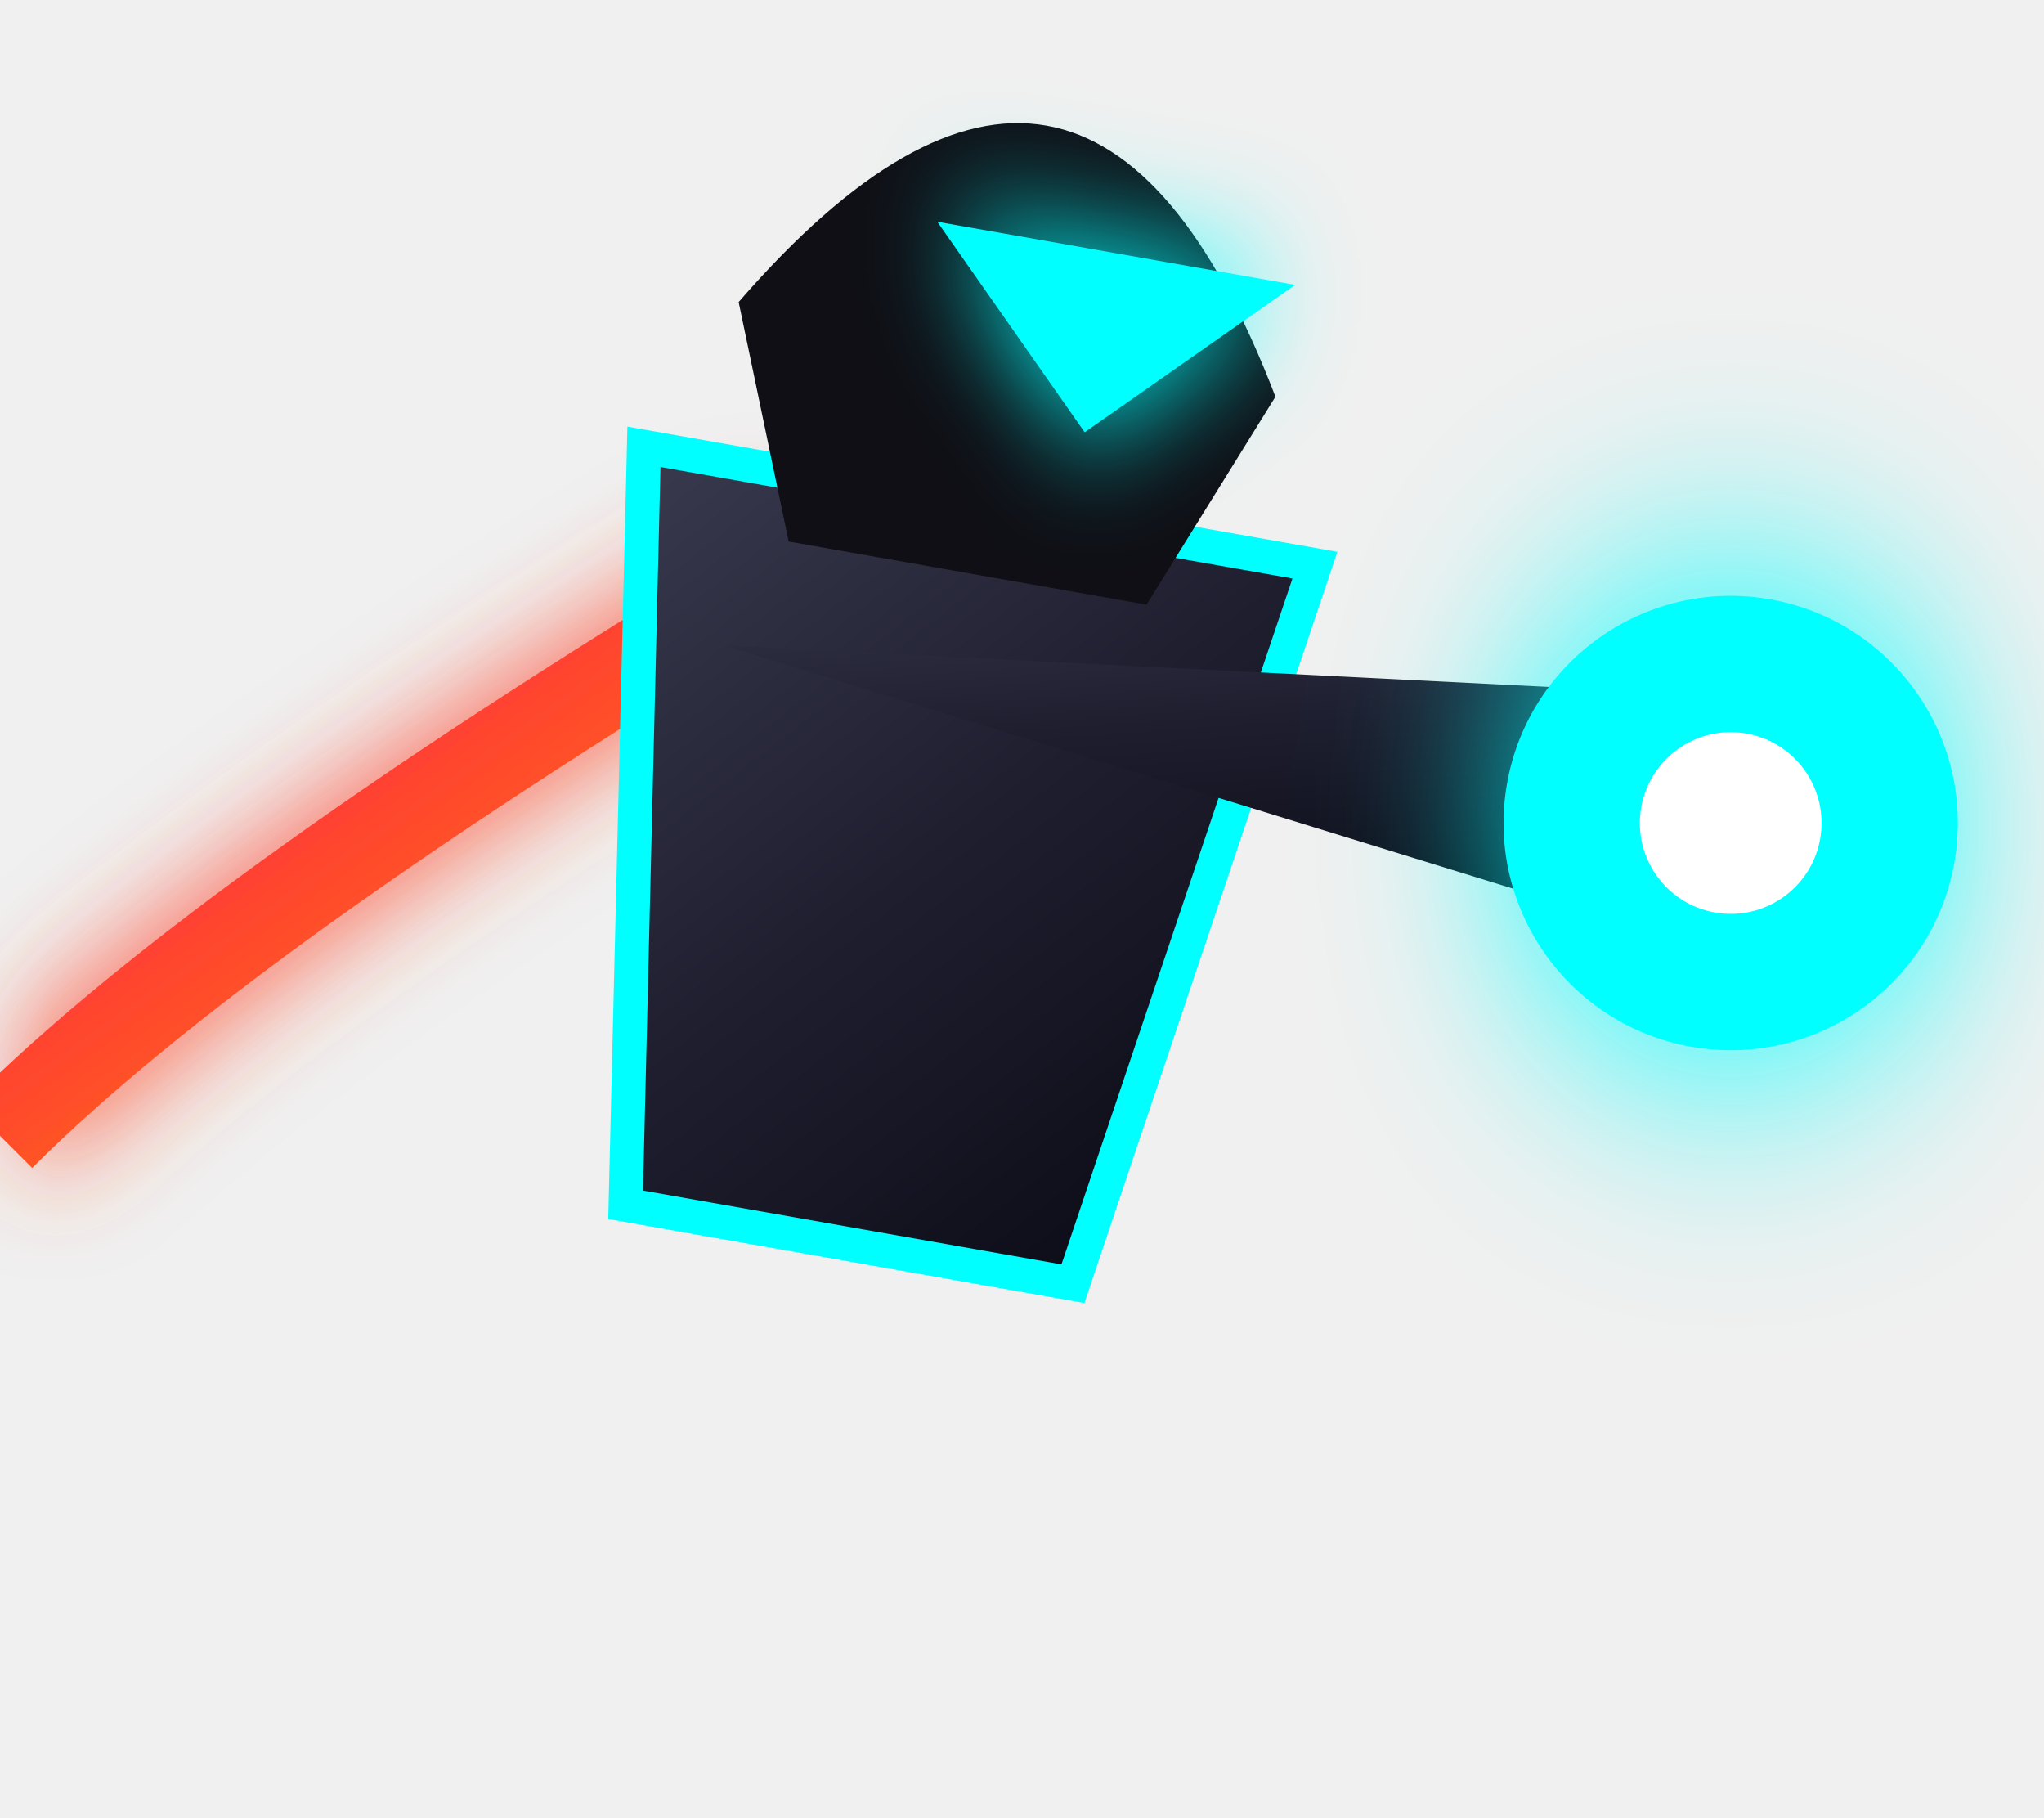
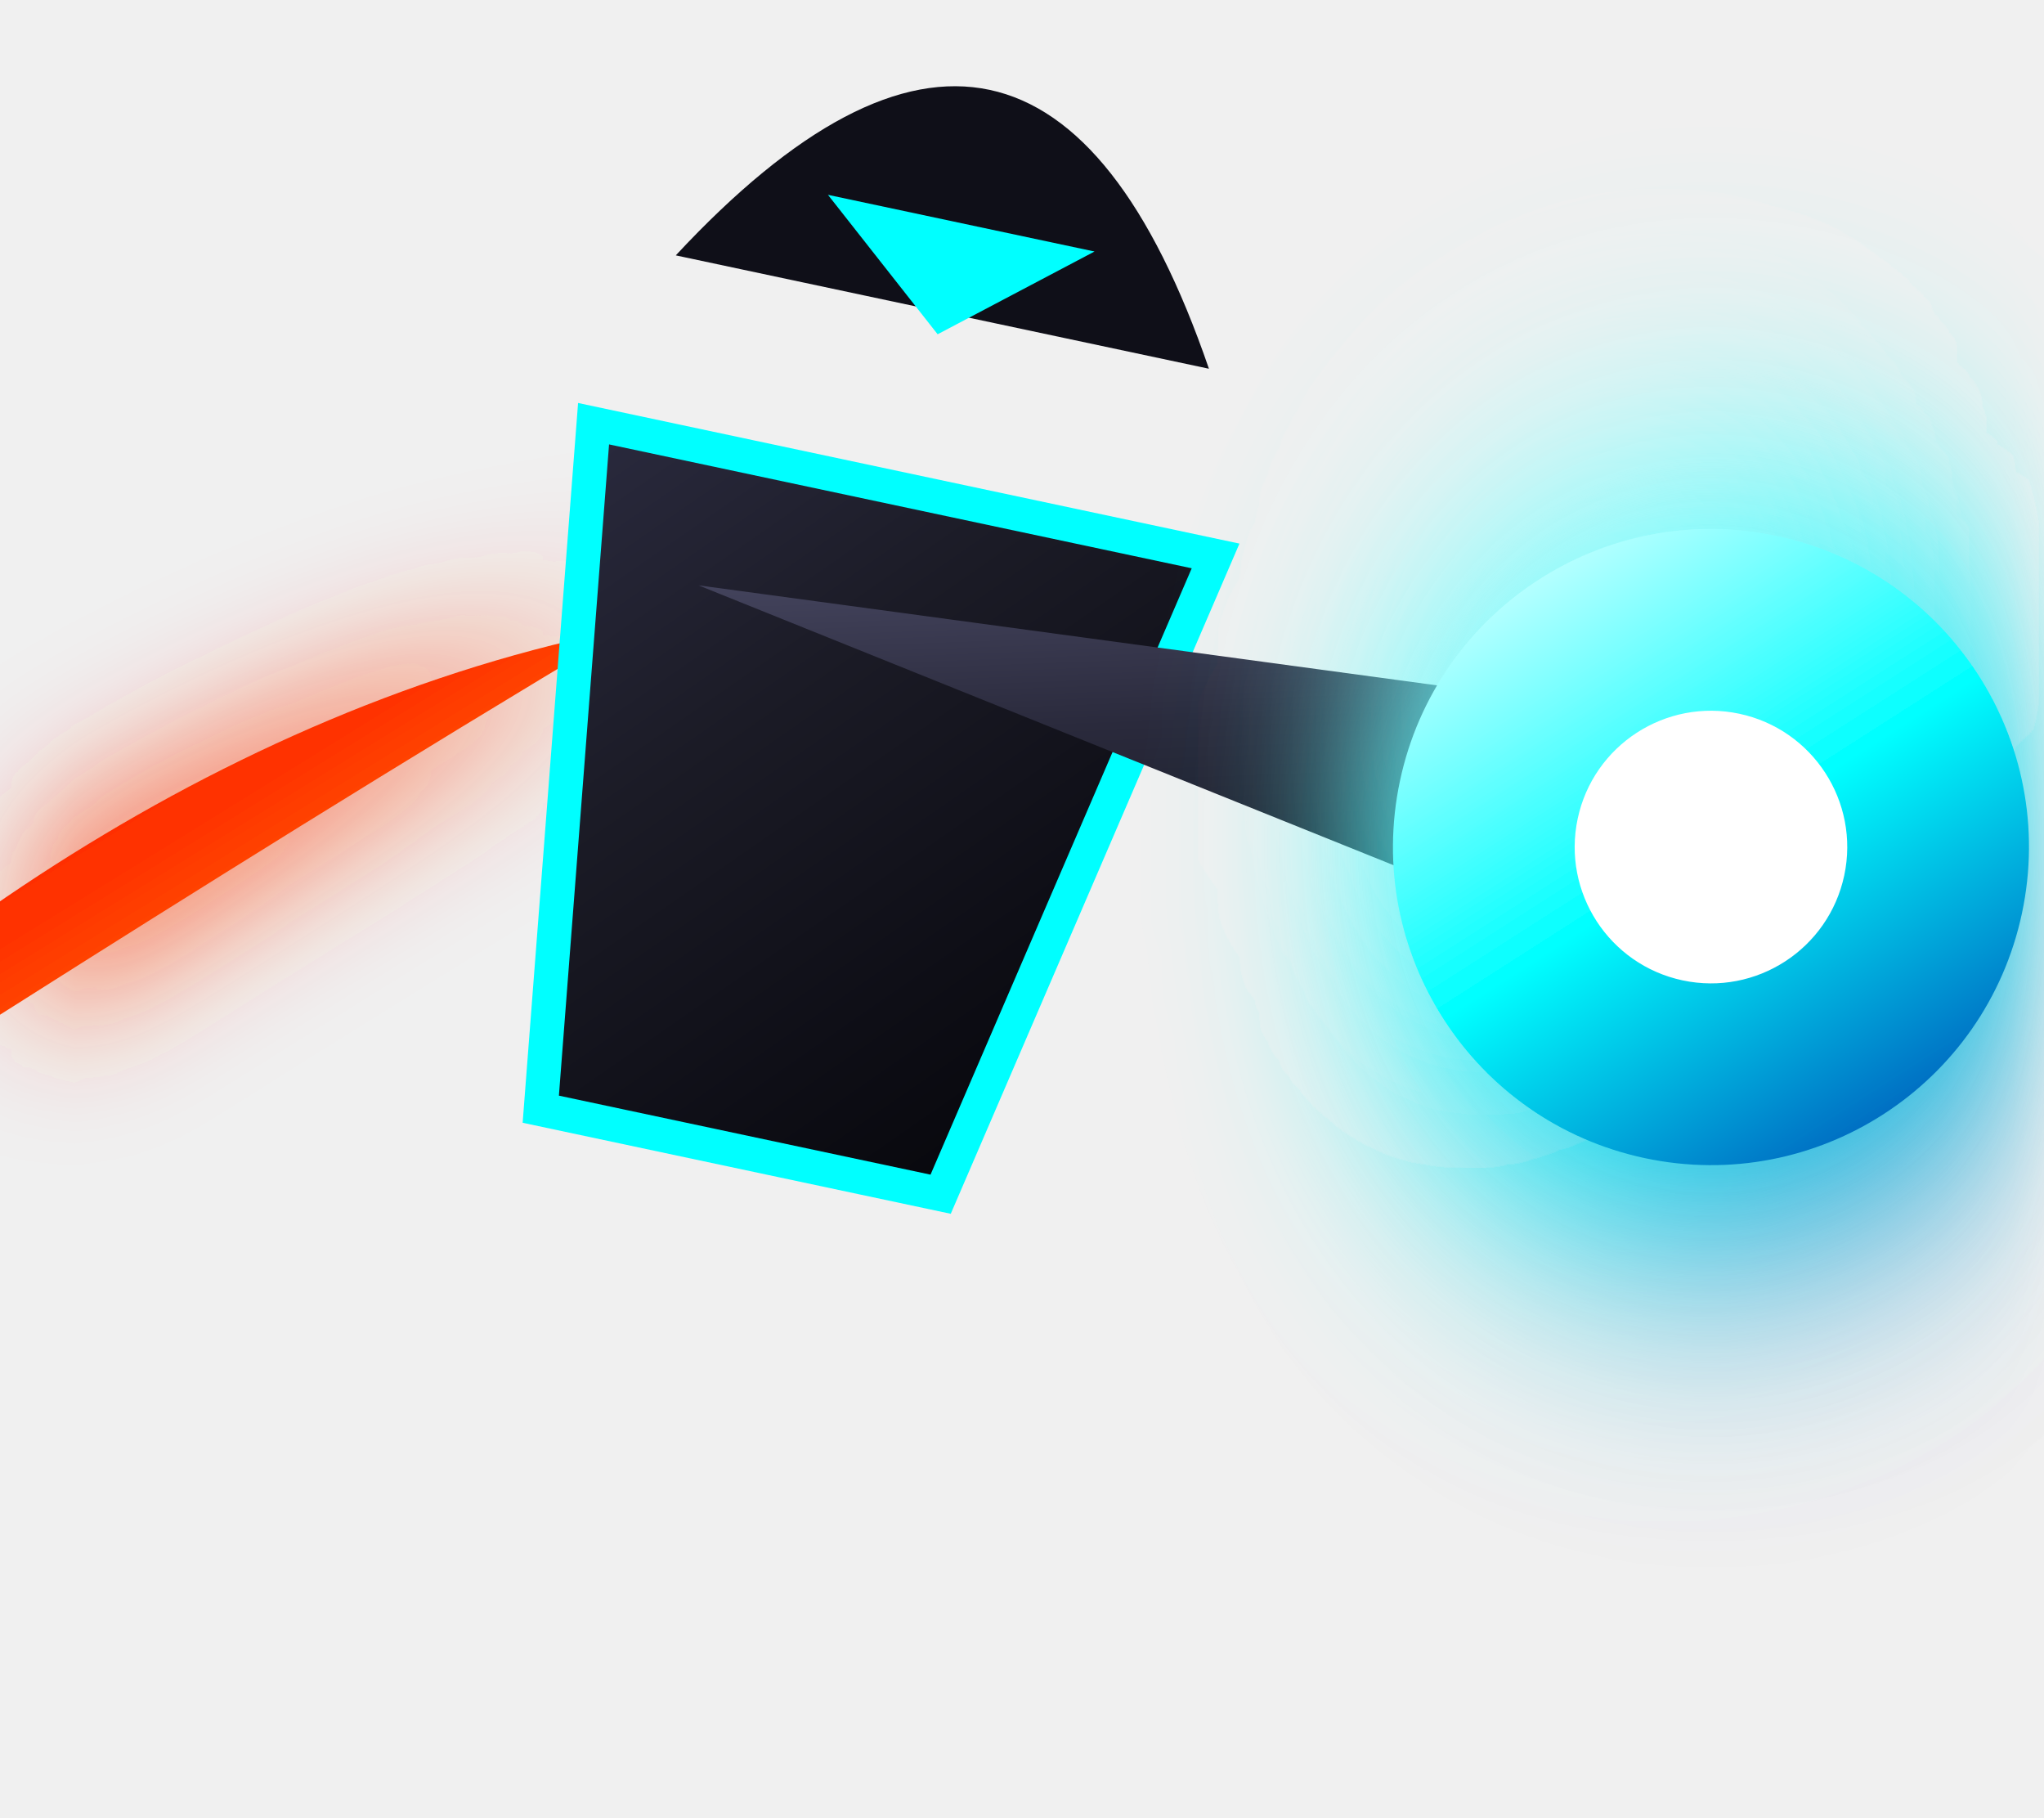
<svg xmlns="http://www.w3.org/2000/svg" viewBox="0 0 90 80" width="90" height="80">
  <defs>
-     <filter id="glow" x="-50%" y="-50%" width="200%" height="200%">
-       <feGaussianBlur stdDeviation="2.5" result="blur" />
-       <feComposite in="SourceGraphic" in2="blur" operator="over" />
+     <filter id="cyanGlow" x="-50%" y="-50%" width="200%" height="200%">
+       <feGaussianBlur stdDeviation="3" result="blur" />
+       <feMerge>
+         <feMergeNode in="blur" />
+         <feMergeNode in="SourceGraphic" />
+       </feMerge>
    </filter>
-     <filter id="heavyGlow" x="-50%" y="-50%" width="200%" height="200%">
-       <feGaussianBlur stdDeviation="5" result="blur" />
-       <feComposite in="SourceGraphic" in2="blur" operator="over" />
+     <filter id="heavyCyanGlow" x="-80%" y="-80%" width="260%" height="260%">
+       <feGaussianBlur stdDeviation="6" result="blur1" />
+       <feGaussianBlur stdDeviation="2" result="blur2" />
+       <feMerge>
+         <feMergeNode in="blur1" />
+         <feMergeNode in="blur2" />
+         <feMergeNode in="SourceGraphic" />
+       </feMerge>
    </filter>
-     <linearGradient id="metal" x1="0%" y1="0%" x2="100%" y2="100%">
-       <stop offset="0%" stop-color="#3a3a4f" />
-       <stop offset="50%" stop-color="#1e1e2f" />
-       <stop offset="100%" stop-color="#0a0a14" />
+     <filter id="pinkGlow" x="-50%" y="-50%" width="200%" height="200%">
+       <feGaussianBlur stdDeviation="3.5" result="blur" />
+       <feMerge>
+         <feMergeNode in="blur" />
+         <feMergeNode in="SourceGraphic" />
+       </feMerge>
+     </filter>
+     <filter id="greenGlow" x="-50%" y="-50%" width="200%" height="200%">
+       <feGaussianBlur stdDeviation="3" result="blur" />
+       <feMerge>
+         <feMergeNode in="blur" />
+         <feMergeNode in="SourceGraphic" />
+       </feMerge>
+     </filter>
+     <filter id="orangeGlow" x="-50%" y="-50%" width="200%" height="200%">
+       <feGaussianBlur stdDeviation="4.5" result="blur" />
+       <feMerge>
+         <feMergeNode in="blur" />
+         <feMergeNode in="SourceGraphic" />
+       </feMerge>
+     </filter>
+     <linearGradient id="cyberMetal" x1="0%" y1="0%" x2="100%" y2="100%">
+       <stop offset="0%" stop-color="#2a2a3e" />
+       <stop offset="35%" stop-color="#1b1b26" />
+       <stop offset="70%" stop-color="#0e0e16" />
+       <stop offset="100%" stop-color="#050508" />
    </linearGradient>
-     <linearGradient id="blade" x1="0%" y1="0%" x2="100%" y2="0%">
+     <linearGradient id="cyberMetalLight" x1="0%" y1="0%" x2="100%" y2="100%">
+       <stop offset="0%" stop-color="#4e4e6a" />
+       <stop offset="50%" stop-color="#2a2a3c" />
+       <stop offset="100%" stop-color="#14141e" />
+     </linearGradient>
+     <linearGradient id="ninjaBlade" x1="0%" y1="0%" x2="100%" y2="0%">
      <stop offset="0%" stop-color="#ffffff" />
-       <stop offset="100%" stop-color="#00ffff" />
+       <stop offset="30%" stop-color="#dffffc" />
+       <stop offset="75%" stop-color="#00ffff" />
+       <stop offset="100%" stop-color="#0088cc" />
    </linearGradient>
-     <linearGradient id="energy" x1="0%" y1="0%" x2="100%" y2="100%">
+     <linearGradient id="cyberScarf" x1="0%" y1="0%" x2="100%" y2="100%">
      <stop offset="0%" stop-color="#ff0055" />
-       <stop offset="100%" stop-color="#ff9900" />
+       <stop offset="45%" stop-color="#ff3300" />
+       <stop offset="90%" stop-color="#ffcc00" />
+     </linearGradient>
+     <linearGradient id="plasmaBlue" x1="0%" y1="0%" x2="100%" y2="100%">
+       <stop offset="0%" stop-color="#ffffff" />
+       <stop offset="50%" stop-color="#00ffff" />
+       <stop offset="100%" stop-color="#0033aa" />
+     </linearGradient>
+     <linearGradient id="heavyAxe" x1="0%" y1="0%" x2="100%" y2="100%">
+       <stop offset="0%" stop-color="#ff3333" />
+       <stop offset="50%" stop-color="#ff7700" />
+       <stop offset="100%" stop-color="#550000" />
+     </linearGradient>
+     <linearGradient id="ninjaGreen" x1="0%" y1="0%" x2="100%" y2="100%">
+       <stop offset="0%" stop-color="#00ffcc" />
+       <stop offset="60%" stop-color="#00ff55" />
+       <stop offset="100%" stop-color="#003311" />
    </linearGradient>
  </defs>
-   <path d="M 35 25 Q 10 40 0 50" fill="none" stroke="url(#energy)" stroke-width="4" filter="url(#glow)" />
-   <g transform="rotate(10 40 40)">
-     <path d="M 25 22 L 55 22 L 50 55 L 30 55 Z" fill="url(#metal)" stroke="#00ffff" stroke-width="1.5" />
-     <path d="M 28 15 Q 40 -5 52 15 L 48 25 L 32 25 Z" fill="#0f0f15" />
-     <path d="M 36 10 L 52 10 L 44 18 Z" fill="#00ffff" filter="url(#glow)" />
-     <path d="M 30 30 L 70 25 L 70 35 Z" fill="url(#metal)" />
-     <circle cx="75" cy="30" r="10" fill="#00ffff" filter="url(#heavyGlow)" />
-     <circle cx="75" cy="30" r="4" fill="#ffffff" />
+   <path d="M 32 25 C 10 38 -5 48 -18 56 C -8 44 8 32 26 28" fill="url(#cyberScarf)" filter="url(#pinkGlow)" />
+   <g transform="rotate(12 40 40)">
+     <path d="M 22 22 L 50 22 L 44 52 L 26 52 Z" fill="url(#cyberMetal)" stroke="#00ffff" stroke-width="1.5" />
+     <path d="M 24 14 Q 36 -6 48 14 Z" fill="#0f0f18" />
+     <path d="M 30 10 L 36 15 L 42 10 Z" fill="#00ffff" />
+     <path d="M 28 28 L 68 25 L 68 35 Z" fill="url(#cyberMetalLight)" />
+     <circle cx="74" cy="30" r="14" fill="url(#plasmaBlue)" filter="url(#heavyCyanGlow)" />
+     <circle cx="74" cy="30" r="6" fill="#ffffff" />
  </g>
</svg>
